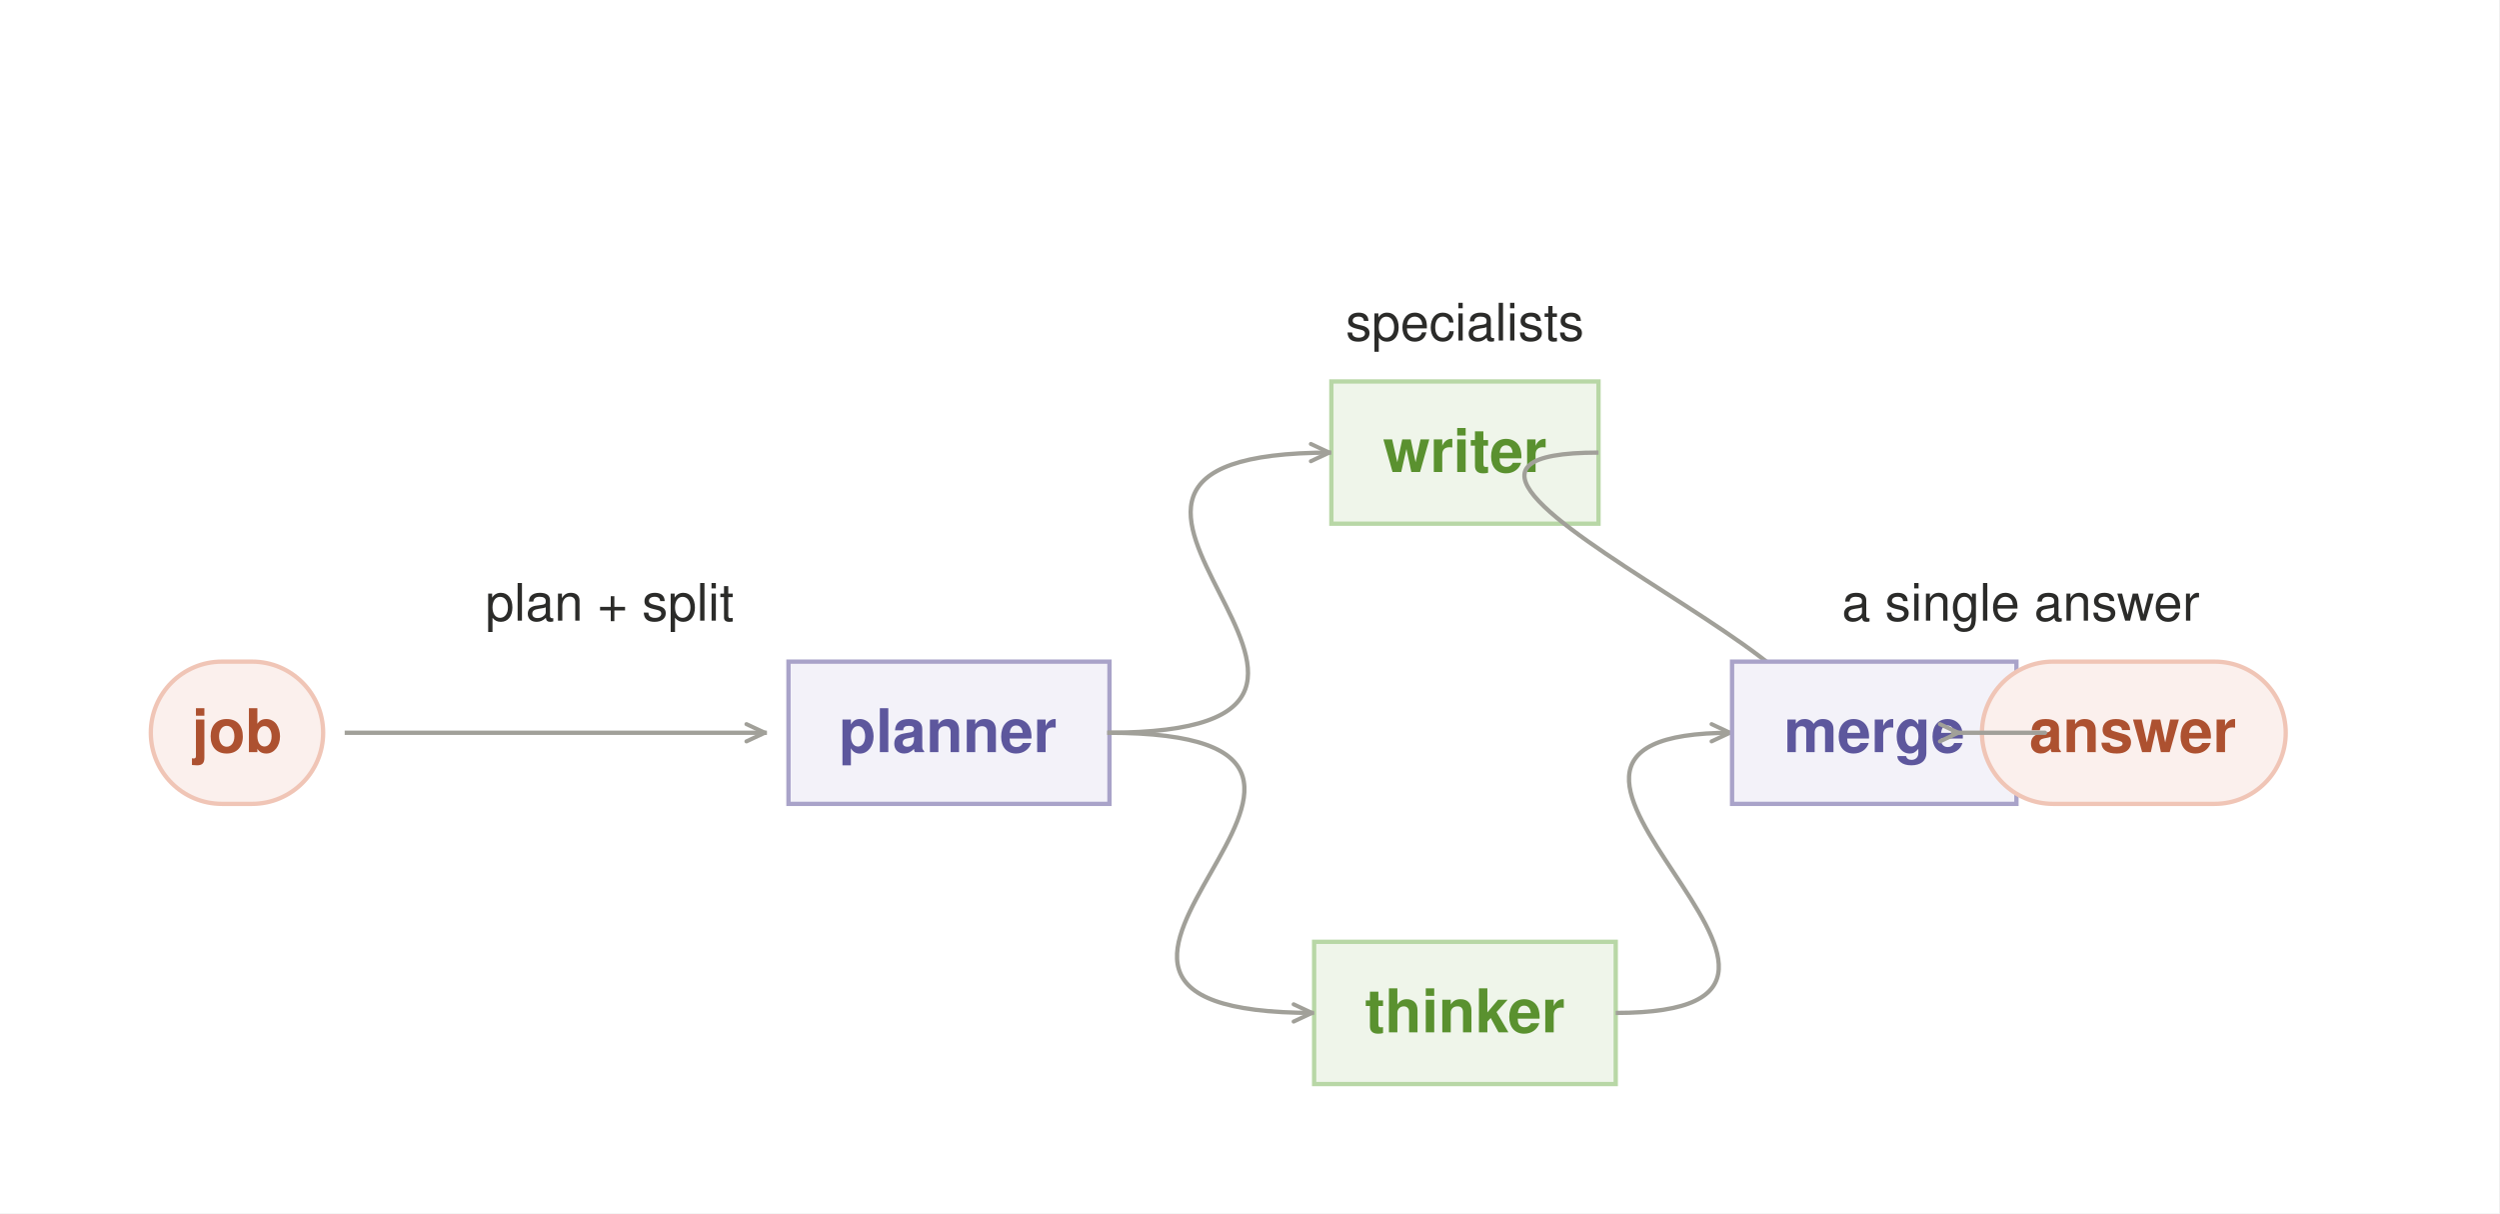
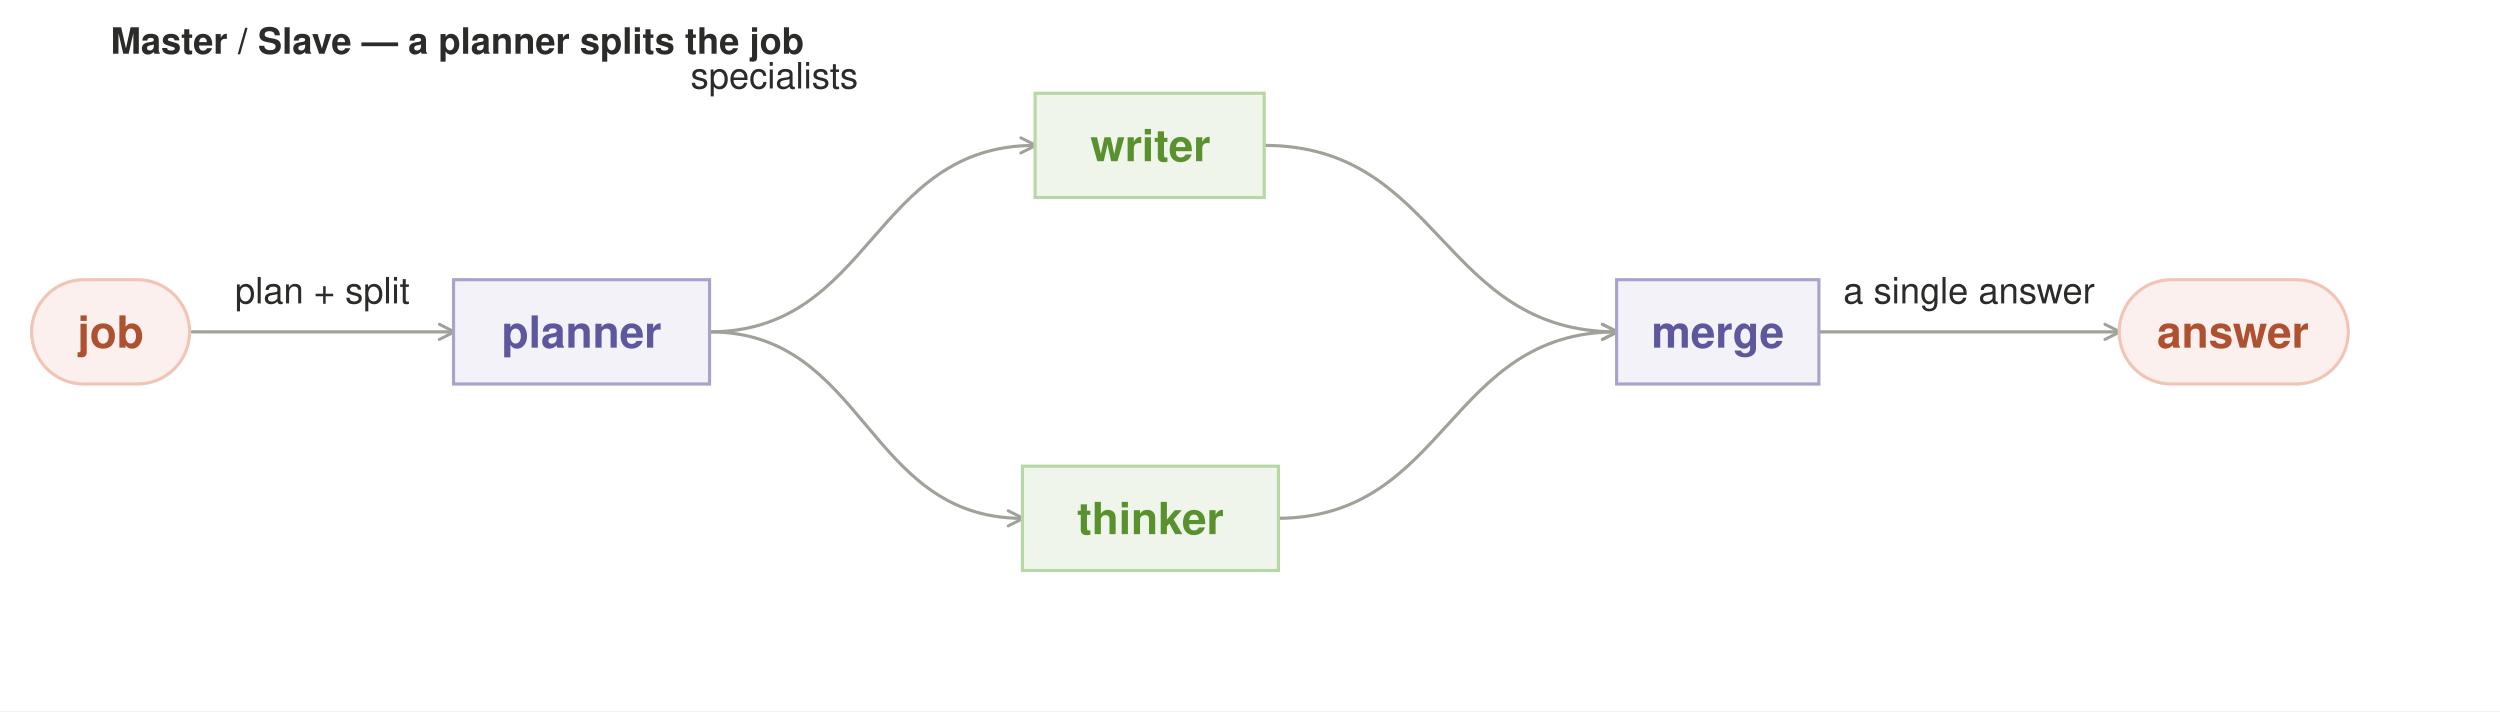
- <svg xmlns="http://www.w3.org/2000/svg" viewBox="0 0 1160 563" font-family="Avenir Next, Nunito, Segoe UI, Helvetica, Arial, sans-serif">
+ <svg xmlns="http://www.w3.org/2000/svg" viewBox="0 0 1582 450" font-family="Avenir Next, Nunito, Segoe UI, Helvetica, Arial, sans-serif">
  <defs>
-     <marker id="ha" markerWidth="14" markerHeight="14" refX="11" refY="5" orient="auto" markerUnits="userSpaceOnUse">
-       <path d="M1.5 1 L10 5 L1.5 9" fill="none" stroke="#a1a099" stroke-width="1.9" stroke-linecap="round" stroke-linejoin="round" />
+     <marker id="ha" markerWidth="13.3" markerHeight="13.3" refX="11" refY="7.0" orient="auto" markerUnits="userSpaceOnUse">
+       <path d="M2 2.2 L11.5 7.0 L2 11.8" fill="none" stroke="#a1a099" stroke-width="1.9" stroke-linecap="round" stroke-linejoin="round" />
    </marker>
-     <marker id="Ha" markerWidth="19" markerHeight="19" refX="13" refY="6.5" orient="auto" markerUnits="userSpaceOnUse">
-       <path d="M2 1.5 L12.5 6.5 L2 11.5" fill="none" stroke="#a1a099" stroke-width="3" stroke-linecap="round" stroke-linejoin="round" />
+     <marker id="Ha" markerWidth="18.1" markerHeight="18.1" refX="15" refY="9.5" orient="auto" markerUnits="userSpaceOnUse">
+       <path d="M2 3.0 L15.6 9.5 L2 16.0" fill="none" stroke="#a1a099" stroke-width="3.0" stroke-linecap="round" stroke-linejoin="round" />
    </marker>
-     <marker id="hg" markerWidth="14" markerHeight="14" refX="11" refY="5" orient="auto" markerUnits="userSpaceOnUse">
-       <path d="M1.5 1 L10 5 L1.5 9" fill="none" stroke="#5a912f" stroke-width="1.9" stroke-linecap="round" stroke-linejoin="round" />
+     <marker id="hg" markerWidth="13.3" markerHeight="13.3" refX="11" refY="7.0" orient="auto" markerUnits="userSpaceOnUse">
+       <path d="M2 2.2 L11.5 7.0 L2 11.8" fill="none" stroke="#5a912f" stroke-width="1.9" stroke-linecap="round" stroke-linejoin="round" />
    </marker>
-     <marker id="Hg" markerWidth="19" markerHeight="19" refX="13" refY="6.5" orient="auto" markerUnits="userSpaceOnUse">
-       <path d="M2 1.5 L12.5 6.5 L2 11.5" fill="none" stroke="#5a912f" stroke-width="3" stroke-linecap="round" stroke-linejoin="round" />
+     <marker id="Hg" markerWidth="18.1" markerHeight="18.1" refX="15" refY="9.5" orient="auto" markerUnits="userSpaceOnUse">
+       <path d="M2 3.0 L15.6 9.5 L2 16.0" fill="none" stroke="#5a912f" stroke-width="3.0" stroke-linecap="round" stroke-linejoin="round" />
    </marker>
-     <marker id="hp" markerWidth="14" markerHeight="14" refX="11" refY="5" orient="auto" markerUnits="userSpaceOnUse">
-       <path d="M1.5 1 L10 5 L1.5 9" fill="none" stroke="#5d579d" stroke-width="1.9" stroke-linecap="round" stroke-linejoin="round" />
+     <marker id="hp" markerWidth="13.3" markerHeight="13.3" refX="11" refY="7.0" orient="auto" markerUnits="userSpaceOnUse">
+       <path d="M2 2.2 L11.5 7.0 L2 11.8" fill="none" stroke="#5d579d" stroke-width="1.9" stroke-linecap="round" stroke-linejoin="round" />
    </marker>
-     <marker id="Hp" markerWidth="19" markerHeight="19" refX="13" refY="6.5" orient="auto" markerUnits="userSpaceOnUse">
-       <path d="M2 1.5 L12.5 6.5 L2 11.5" fill="none" stroke="#5d579d" stroke-width="3" stroke-linecap="round" stroke-linejoin="round" />
+     <marker id="Hp" markerWidth="18.1" markerHeight="18.1" refX="15" refY="9.5" orient="auto" markerUnits="userSpaceOnUse">
+       <path d="M2 3.0 L15.6 9.5 L2 16.0" fill="none" stroke="#5d579d" stroke-width="3.0" stroke-linecap="round" stroke-linejoin="round" />
    </marker>
-     <marker id="hc" markerWidth="14" markerHeight="14" refX="11" refY="5" orient="auto" markerUnits="userSpaceOnUse">
-       <path d="M1.5 1 L10 5 L1.5 9" fill="none" stroke="#ad5130" stroke-width="1.9" stroke-linecap="round" stroke-linejoin="round" />
+     <marker id="hc" markerWidth="13.3" markerHeight="13.3" refX="11" refY="7.0" orient="auto" markerUnits="userSpaceOnUse">
+       <path d="M2 2.2 L11.5 7.0 L2 11.8" fill="none" stroke="#ad5130" stroke-width="1.9" stroke-linecap="round" stroke-linejoin="round" />
    </marker>
-     <marker id="Hc" markerWidth="19" markerHeight="19" refX="13" refY="6.5" orient="auto" markerUnits="userSpaceOnUse">
-       <path d="M2 1.5 L12.5 6.5 L2 11.5" fill="none" stroke="#ad5130" stroke-width="3" stroke-linecap="round" stroke-linejoin="round" />
+     <marker id="Hc" markerWidth="18.1" markerHeight="18.1" refX="15" refY="9.5" orient="auto" markerUnits="userSpaceOnUse">
+       <path d="M2 3.0 L15.6 9.5 L2 16.0" fill="none" stroke="#ad5130" stroke-width="3.0" stroke-linecap="round" stroke-linejoin="round" />
    </marker>
-     <marker id="hk" markerWidth="14" markerHeight="14" refX="11" refY="5" orient="auto" markerUnits="userSpaceOnUse">
-       <path d="M1.5 1 L10 5 L1.5 9" fill="none" stroke="#2b2b29" stroke-width="1.9" stroke-linecap="round" stroke-linejoin="round" />
+     <marker id="hk" markerWidth="13.3" markerHeight="13.3" refX="11" refY="7.0" orient="auto" markerUnits="userSpaceOnUse">
+       <path d="M2 2.2 L11.5 7.0 L2 11.8" fill="none" stroke="#2b2b29" stroke-width="1.9" stroke-linecap="round" stroke-linejoin="round" />
    </marker>
-     <marker id="Hk" markerWidth="19" markerHeight="19" refX="13" refY="6.5" orient="auto" markerUnits="userSpaceOnUse">
-       <path d="M2 1.5 L12.5 6.5 L2 11.5" fill="none" stroke="#2b2b29" stroke-width="3" stroke-linecap="round" stroke-linejoin="round" />
+     <marker id="Hk" markerWidth="18.1" markerHeight="18.1" refX="15" refY="9.5" orient="auto" markerUnits="userSpaceOnUse">
+       <path d="M2 3.0 L15.6 9.5 L2 16.0" fill="none" stroke="#2b2b29" stroke-width="3.0" stroke-linecap="round" stroke-linejoin="round" />
    </marker>
  </defs>
-   <rect width="1160" height="563" fill="#fff" />
-   <rect x="70" y="307" width="80" height="66" rx="33" fill="#fbf0ed" stroke="#f0c5b6" stroke-width="2" />
-   <text x="110" y="349" text-anchor="middle" fill="#ad5130" font-size="28" font-weight="600">job</text>
-   <rect x="366" y="307" width="149" height="66" fill="#f3f2f9" stroke="#a9a3c9" stroke-width="2" />
-   <text x="440" y="349" text-anchor="middle" fill="#5d579d" font-size="28" font-weight="600">planner</text>
-   <path d="M160 340 C180 340, 336 340, 356 340" fill="none" stroke="#a1a099" stroke-width="2" marker-end="url(#ha)" />
-   <text x="283" y="288" text-anchor="middle" fill="#2b2b29" font-size="24">plan + split</text>
-   <rect x="618" y="177" width="124" height="66" fill="#eff5ea" stroke="#b8d7a6" stroke-width="2" />
-   <text x="680" y="219" text-anchor="middle" fill="#5a912f" font-size="28" font-weight="600">writer</text>
-   <path d="M514 340 C684 340, 448 210, 618 210" fill="none" stroke="#a1a099" stroke-width="2" marker-end="url(#ha)" />
-   <path d="M742 210 C602 210, 944 340, 804 340" fill="none" stroke="#a1a099" stroke-width="2" marker-end="url(#ha)" />
-   <rect x="610" y="437" width="140" height="66" fill="#eff5ea" stroke="#b8d7a6" stroke-width="2" />
-   <text x="680" y="479" text-anchor="middle" fill="#5a912f" font-size="28" font-weight="600">thinker</text>
-   <path d="M514 340 C684 340, 440 470, 610 470" fill="none" stroke="#a1a099" stroke-width="2" marker-end="url(#ha)" />
-   <path d="M750 470 C890 470, 664 340, 804 340" fill="none" stroke="#a1a099" stroke-width="2" marker-end="url(#ha)" />
-   <text x="680" y="158" text-anchor="middle" fill="#2b2b29" font-size="24">specialists</text>
-   <rect x="804" y="307" width="132" height="66" fill="#f3f2f9" stroke="#a9a3c9" stroke-width="2" />
-   <text x="870" y="349" text-anchor="middle" fill="#5d579d" font-size="28" font-weight="600">merge</text>
-   <rect x="920" y="307" width="141" height="66" rx="33" fill="#fbf0ed" stroke="#f0c5b6" stroke-width="2" />
-   <text x="990" y="349" text-anchor="middle" fill="#ad5130" font-size="28" font-weight="600">answer</text>
-   <path d="M946 340 C966 340, 890 340, 910 340" fill="none" stroke="#a1a099" stroke-width="2" marker-end="url(#ha)" />
-   <text x="938" y="288" text-anchor="middle" fill="#2b2b29" font-size="24">a single answer</text>
+   <rect width="1582" height="450" fill="#fff" />
+   <text x="70" y="34" text-anchor="start" fill="#2b2b29" font-size="23" font-weight="700">Master / Slave — a planner splits the job</text>
+   <text x="204" y="192" text-anchor="middle" fill="#2b2b29" font-size="23">plan + split</text>
+   <text x="490" y="56" text-anchor="middle" fill="#2b2b29" font-size="23">specialists</text>
+   <text x="1246" y="192" text-anchor="middle" fill="#2b2b29" font-size="23">a single answer</text>
+   <path d="M 120 210 C 204 210, 204 210, 287 210" fill="none" stroke="#a1a099" stroke-width="2" marker-end="url(#ha)" />
+   <path d="M 449 210 C 552 210, 552 92, 655 92" fill="none" stroke="#a1a099" stroke-width="2" marker-end="url(#ha)" />
+   <path d="M 449 210 C 548 210, 548 328, 647 328" fill="none" stroke="#a1a099" stroke-width="2" marker-end="url(#ha)" />
+   <path d="M 800 92 C 912 92, 912 210, 1023 210" fill="none" stroke="#a1a099" stroke-width="2" marker-end="url(#ha)" />
+   <path d="M 808 328 C 916 328, 916 210, 1023 210" fill="none" stroke="#a1a099" stroke-width="2" marker-end="url(#ha)" />
+   <path d="M 1151 210 C 1246 210, 1246 210, 1341 210" fill="none" stroke="#a1a099" stroke-width="2" marker-end="url(#ha)" />
+   <rect x="20" y="177" width="100" height="66" rx="33" fill="#fbf0ed" stroke="#f0c5b6" stroke-width="2" />
+   <text x="70" y="220" text-anchor="middle" fill="#ad5130" font-size="28" font-weight="600">job</text>
+   <rect x="287" y="177" width="162" height="66" rx="0" fill="#f3f2f9" stroke="#a9a3c9" stroke-width="2" />
+   <text x="368" y="220" text-anchor="middle" fill="#5d579d" font-size="28" font-weight="600">planner</text>
+   <rect x="655" y="59" width="145" height="66" rx="0" fill="#eff5ea" stroke="#b8d7a6" stroke-width="2" />
+   <text x="728" y="102" text-anchor="middle" fill="#5a912f" font-size="28" font-weight="600">writer</text>
+   <rect x="647" y="295" width="162" height="66" rx="0" fill="#eff5ea" stroke="#b8d7a6" stroke-width="2" />
+   <text x="728" y="338" text-anchor="middle" fill="#5a912f" font-size="28" font-weight="600">thinker</text>
+   <rect x="1023" y="177" width="128" height="66" rx="0" fill="#f3f2f9" stroke="#a9a3c9" stroke-width="2" />
+   <text x="1087" y="220" text-anchor="middle" fill="#5d579d" font-size="28" font-weight="600">merge</text>
+   <rect x="1341" y="177" width="145" height="66" rx="33" fill="#fbf0ed" stroke="#f0c5b6" stroke-width="2" />
+   <text x="1413" y="220" text-anchor="middle" fill="#ad5130" font-size="28" font-weight="600">answer</text>
</svg>
